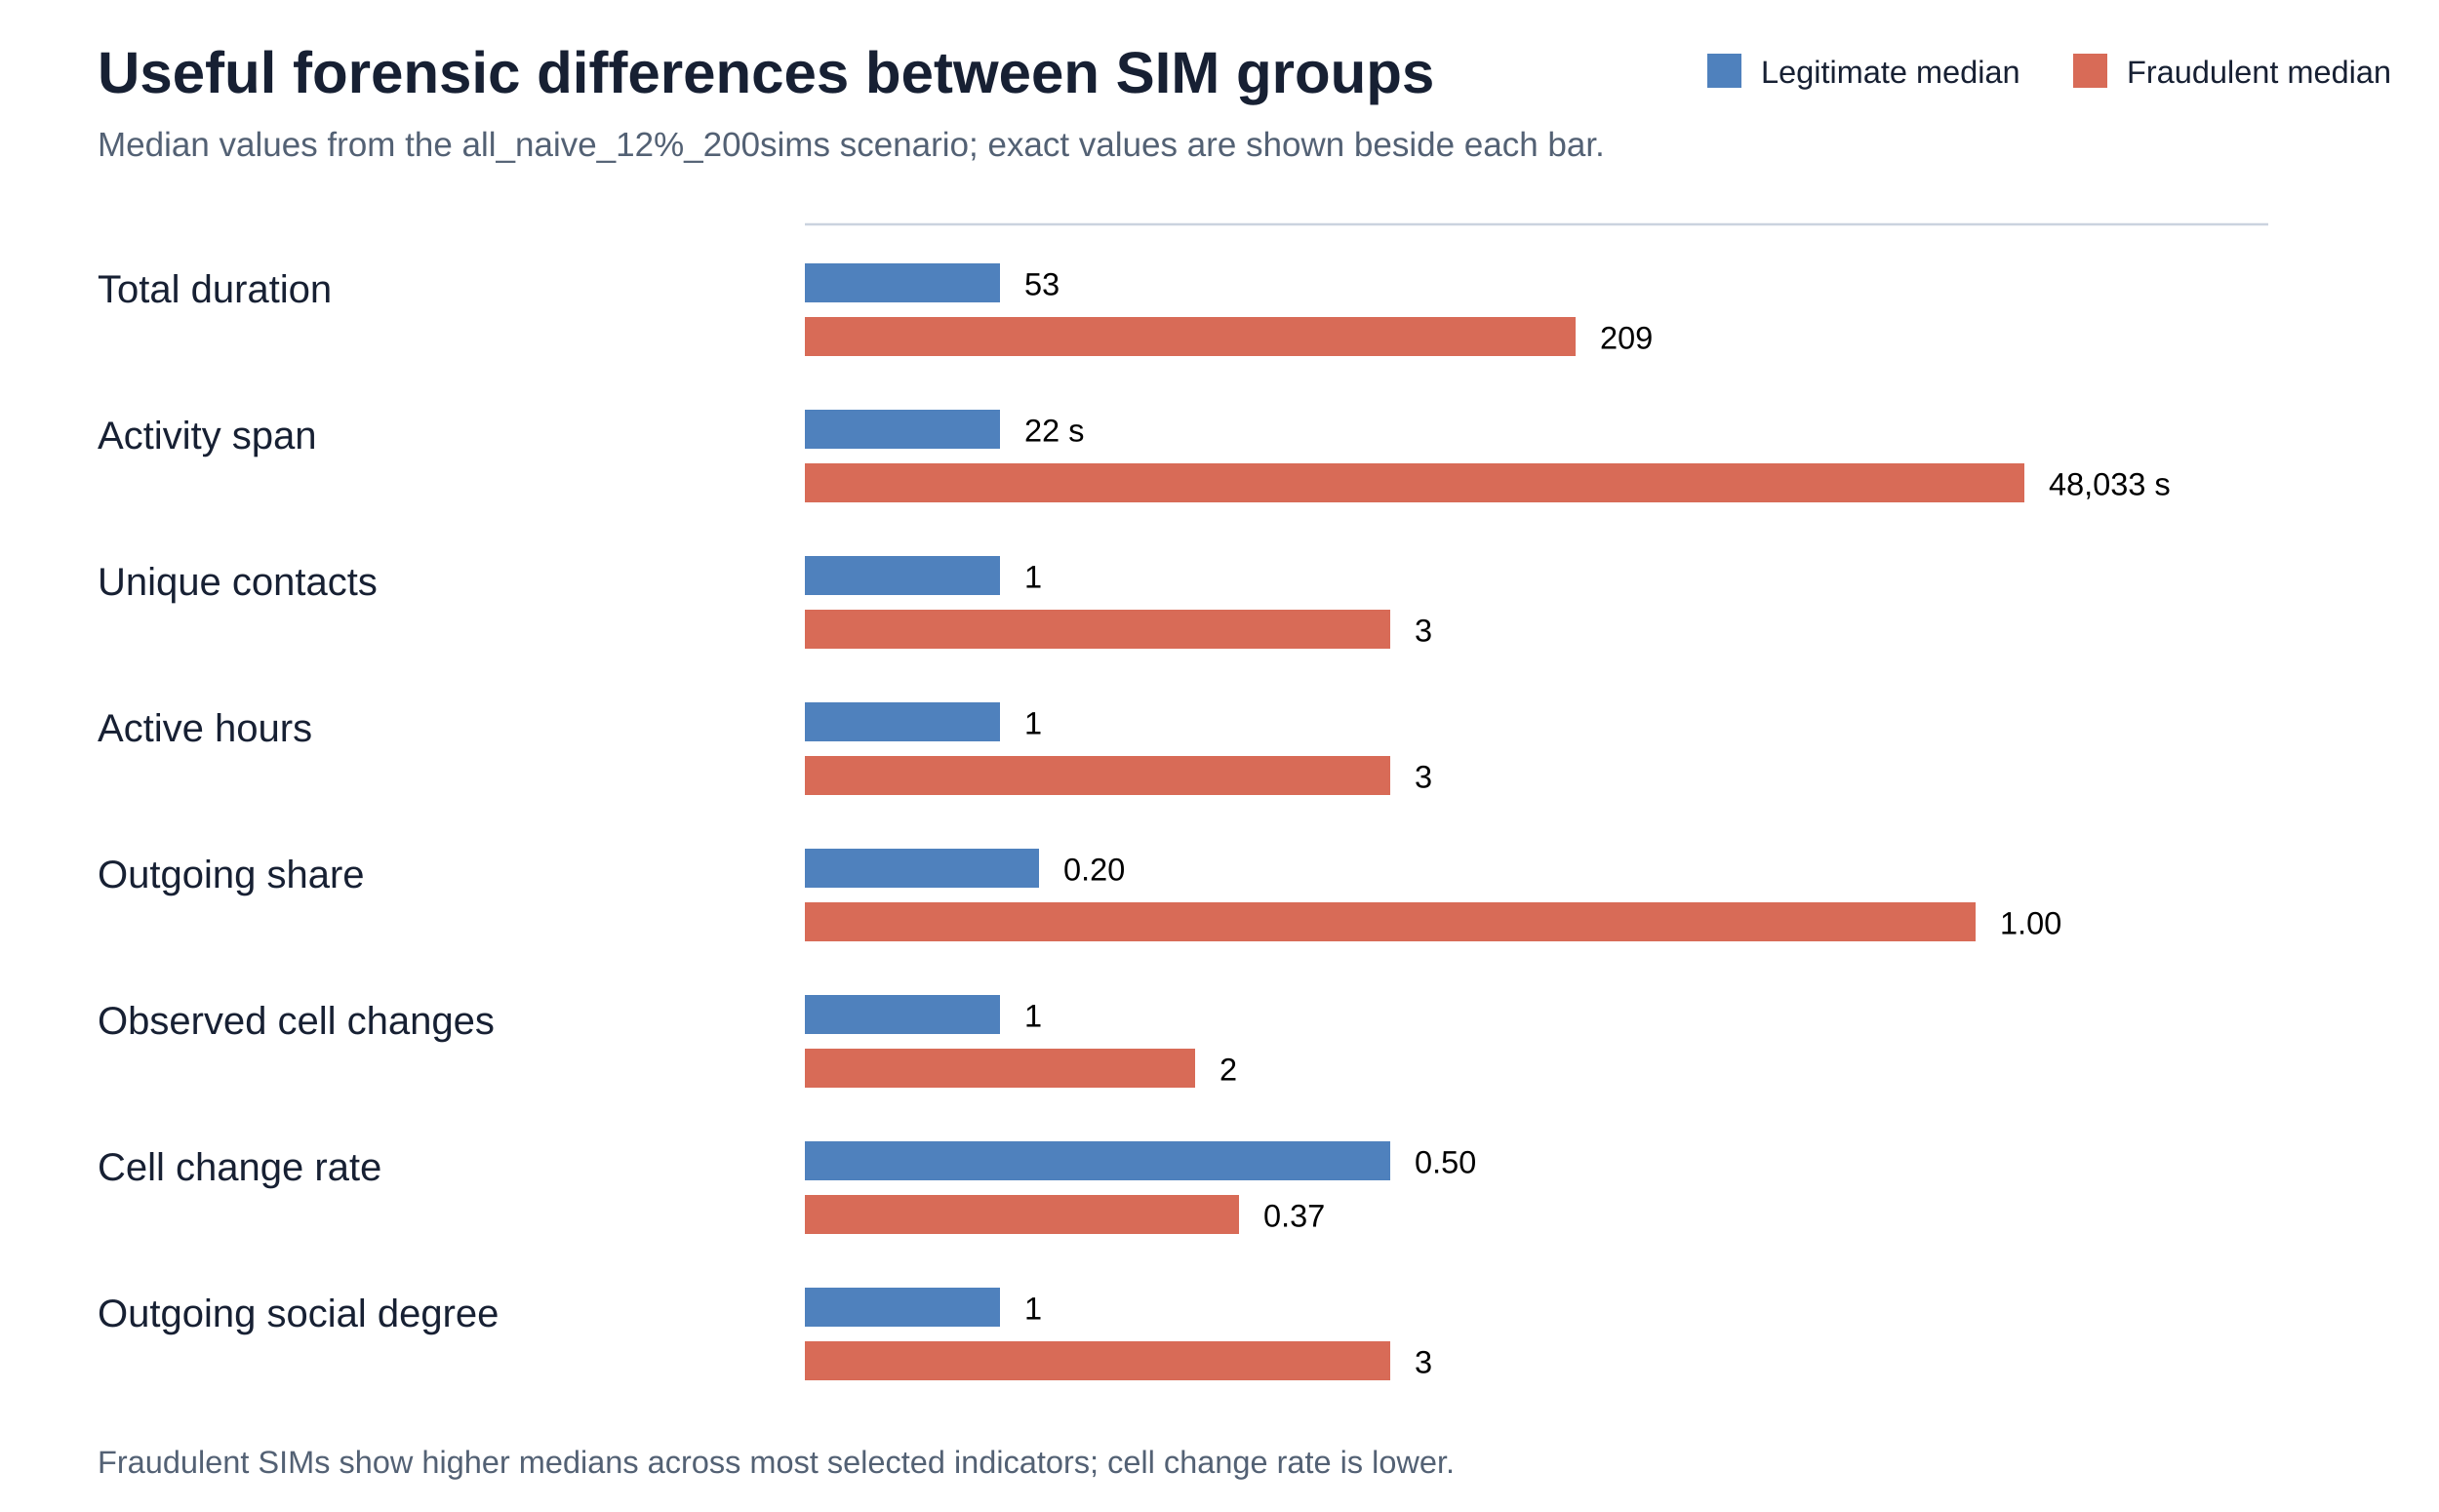
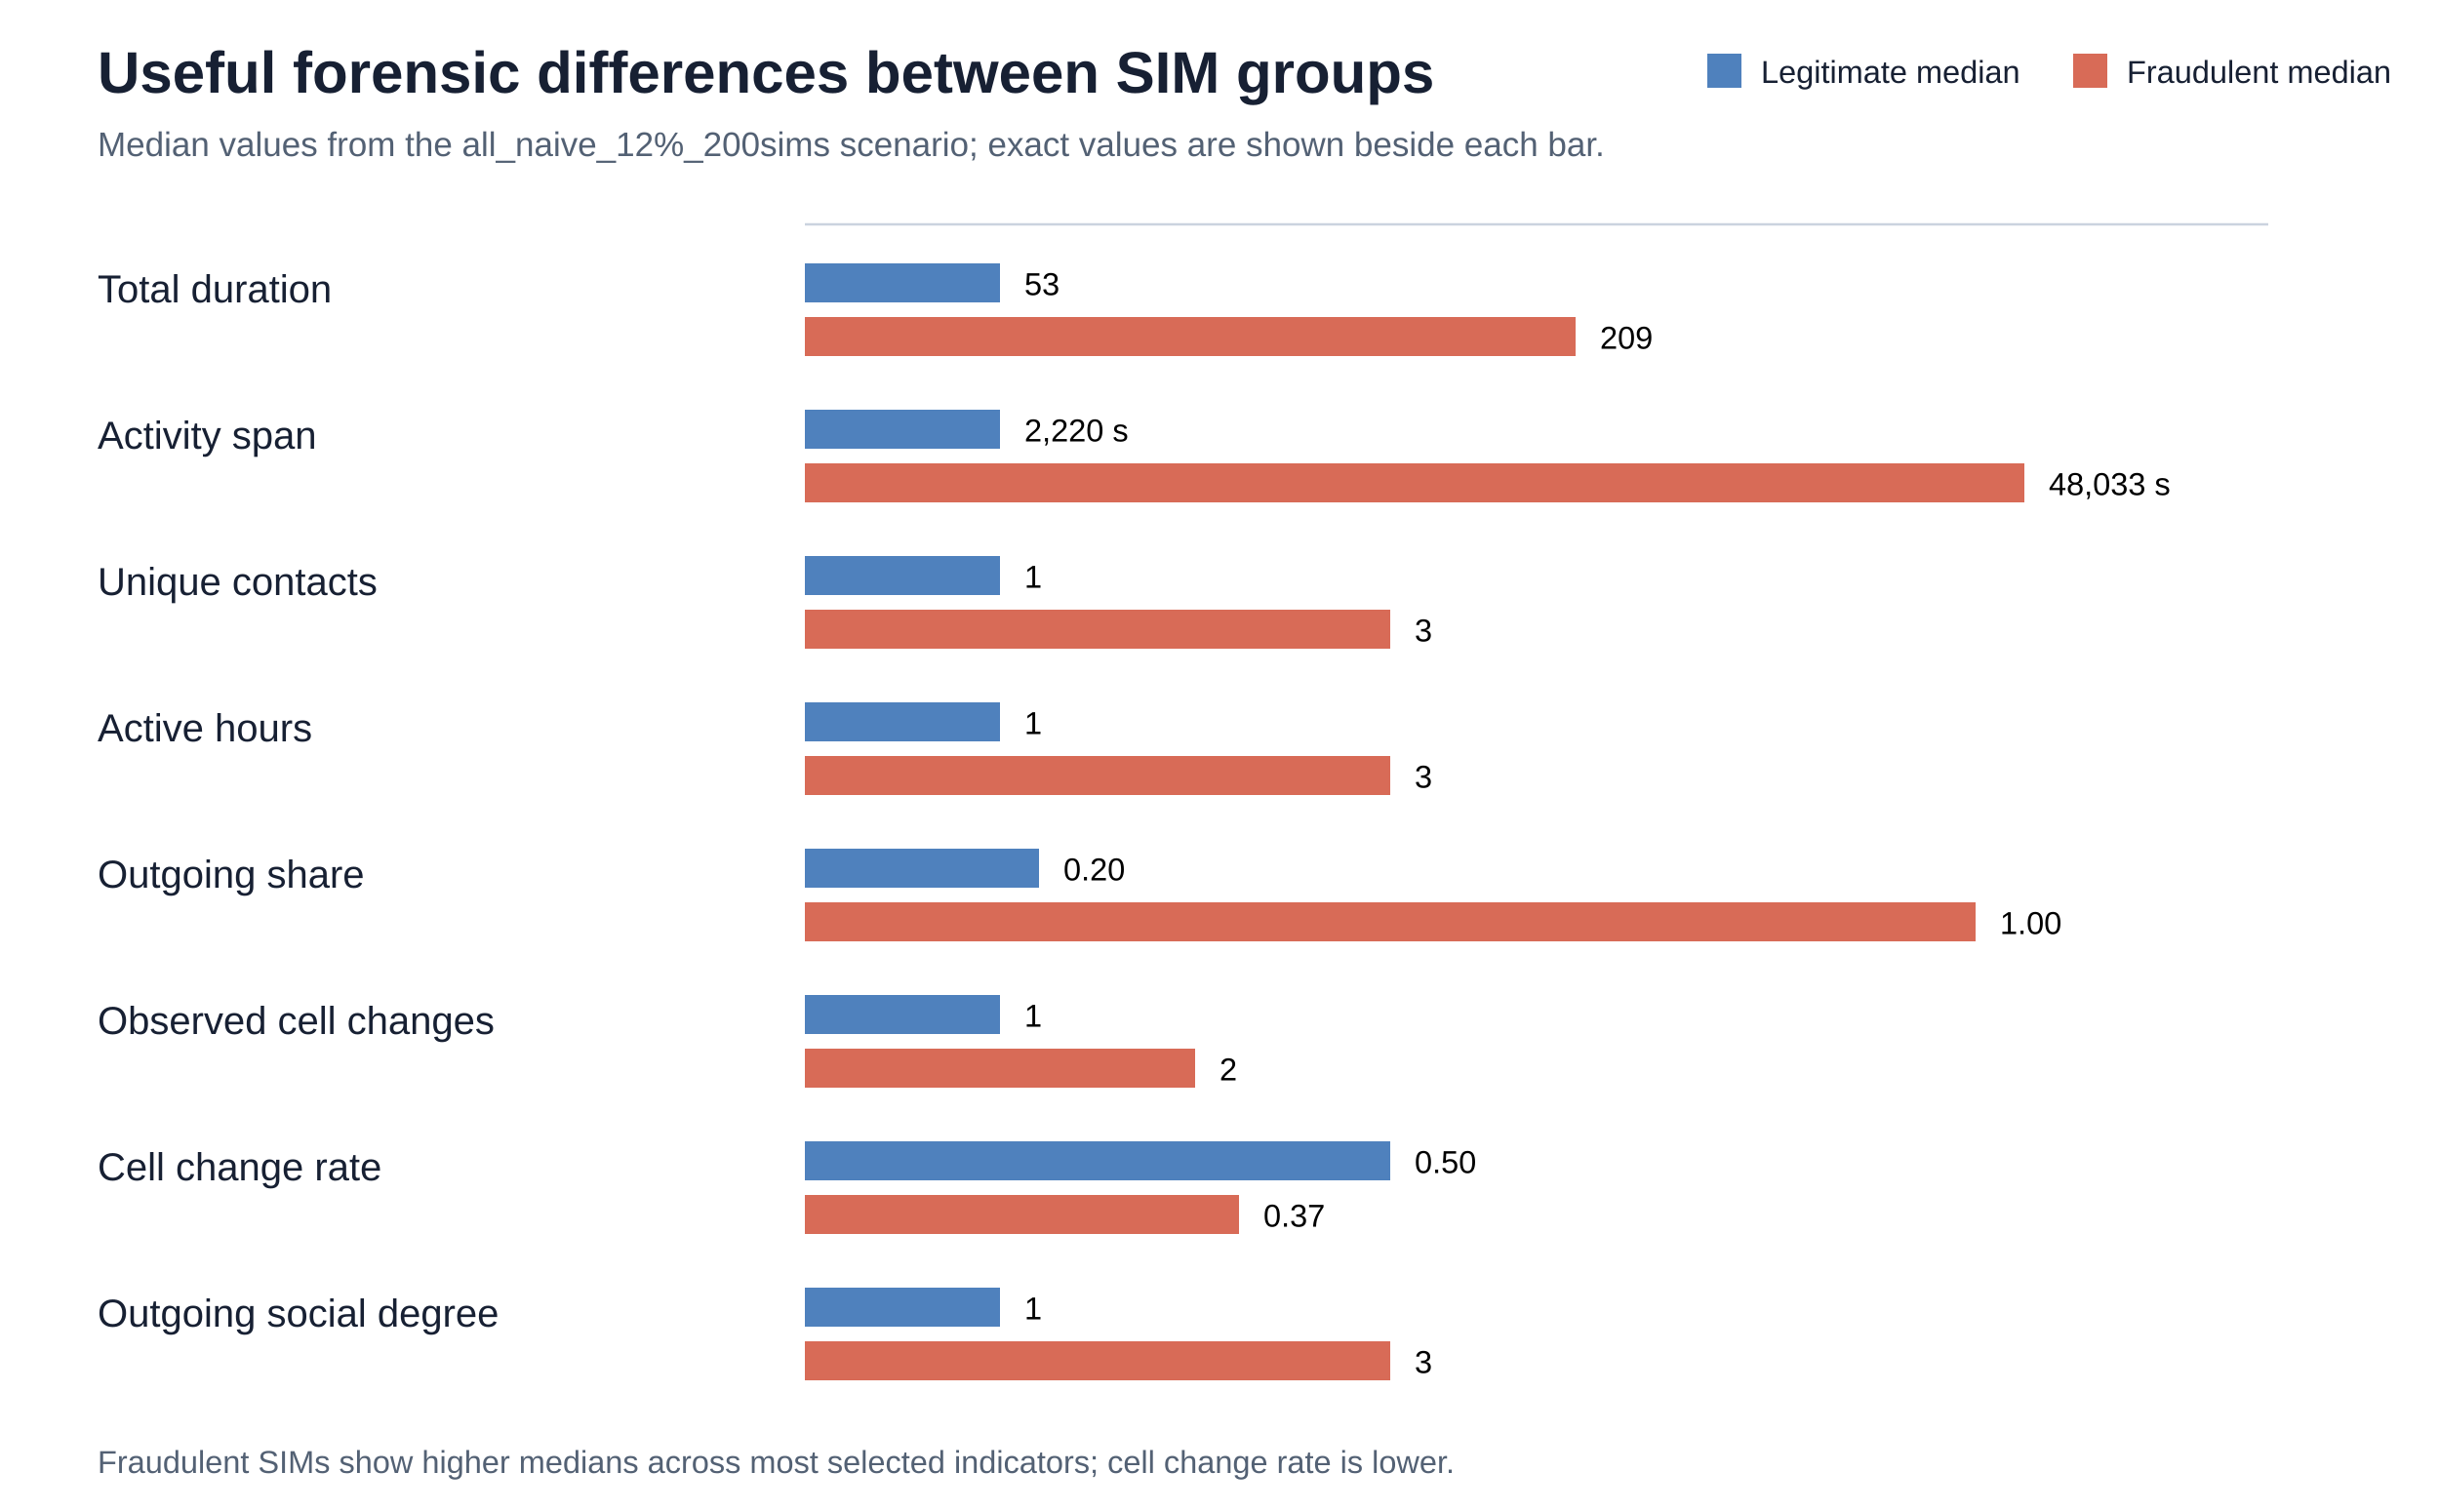
<svg xmlns="http://www.w3.org/2000/svg" width="1000" height="620" viewBox="0 0 1000 620">
  <rect width="1000" height="620" fill="#ffffff" />
  <text x="40" y="38" font-family="Arial, sans-serif" font-size="24" font-weight="600" fill="#172033">Useful forensic differences between SIM groups</text>
  <text x="40" y="64" font-family="Arial, sans-serif" font-size="14" fill="#536174">Median values from the all_naive_12%_200sims scenario; exact values are shown beside each bar.</text>
  <rect x="700" y="22" width="14" height="14" fill="#4f81bd" />
  <text x="722" y="34" font-family="Arial" font-size="13" fill="#172033">Legitimate median</text>
  <rect x="850" y="22" width="14" height="14" fill="#d86b57" />
  <text x="872" y="34" font-family="Arial" font-size="13" fill="#172033">Fraudulent median</text>
  <line x1="330" y1="92" x2="930" y2="92" stroke="#cbd3df" />
  <text x="40" y="124" font-family="Arial" font-size="16" fill="#172033">Total duration</text>
  <rect x="330" y="108" width="80" height="16" fill="#4f81bd" />
  <rect x="330" y="130" width="316" height="16" fill="#d86b57" />
  <text x="420" y="121" font-family="Arial" font-size="13">53</text>
  <text x="656" y="143" font-family="Arial" font-size="13">209</text>
  <text x="40" y="184" font-family="Arial" font-size="16" fill="#172033">Activity span</text>
  <rect x="330" y="168" width="80" height="16" fill="#4f81bd" />
  <rect x="330" y="190" width="500" height="16" fill="#d86b57" />
-   <text x="420" y="181" font-family="Arial" font-size="13">22 s</text>
+   <text x="420" y="181" font-family="Arial" font-size="13">2,220 s</text>
  <text x="840" y="203" font-family="Arial" font-size="13">48,033 s</text>
  <text x="40" y="244" font-family="Arial" font-size="16" fill="#172033">Unique contacts</text>
  <rect x="330" y="228" width="80" height="16" fill="#4f81bd" />
  <rect x="330" y="250" width="240" height="16" fill="#d86b57" />
  <text x="420" y="241" font-family="Arial" font-size="13">1</text>
  <text x="580" y="263" font-family="Arial" font-size="13">3</text>
  <text x="40" y="304" font-family="Arial" font-size="16" fill="#172033">Active hours</text>
  <rect x="330" y="288" width="80" height="16" fill="#4f81bd" />
  <rect x="330" y="310" width="240" height="16" fill="#d86b57" />
  <text x="420" y="301" font-family="Arial" font-size="13">1</text>
  <text x="580" y="323" font-family="Arial" font-size="13">3</text>
  <text x="40" y="364" font-family="Arial" font-size="16" fill="#172033">Outgoing share</text>
  <rect x="330" y="348" width="96" height="16" fill="#4f81bd" />
  <rect x="330" y="370" width="480" height="16" fill="#d86b57" />
  <text x="436" y="361" font-family="Arial" font-size="13">0.20</text>
  <text x="820" y="383" font-family="Arial" font-size="13">1.00</text>
  <text x="40" y="424" font-family="Arial" font-size="16" fill="#172033">Observed cell changes</text>
  <rect x="330" y="408" width="80" height="16" fill="#4f81bd" />
  <rect x="330" y="430" width="160" height="16" fill="#d86b57" />
  <text x="420" y="421" font-family="Arial" font-size="13">1</text>
  <text x="500" y="443" font-family="Arial" font-size="13">2</text>
  <text x="40" y="484" font-family="Arial" font-size="16" fill="#172033">Cell change rate</text>
  <rect x="330" y="468" width="240" height="16" fill="#4f81bd" />
  <rect x="330" y="490" width="178" height="16" fill="#d86b57" />
  <text x="580" y="481" font-family="Arial" font-size="13">0.50</text>
  <text x="518" y="503" font-family="Arial" font-size="13">0.37</text>
  <text x="40" y="544" font-family="Arial" font-size="16" fill="#172033">Outgoing social degree</text>
  <rect x="330" y="528" width="80" height="16" fill="#4f81bd" />
  <rect x="330" y="550" width="240" height="16" fill="#d86b57" />
  <text x="420" y="541" font-family="Arial" font-size="13">1</text>
  <text x="580" y="563" font-family="Arial" font-size="13">3</text>
  <text x="40" y="604" font-family="Arial" font-size="13" fill="#536174">Fraudulent SIMs show higher medians across most selected indicators; cell change rate is lower.</text>
</svg>
